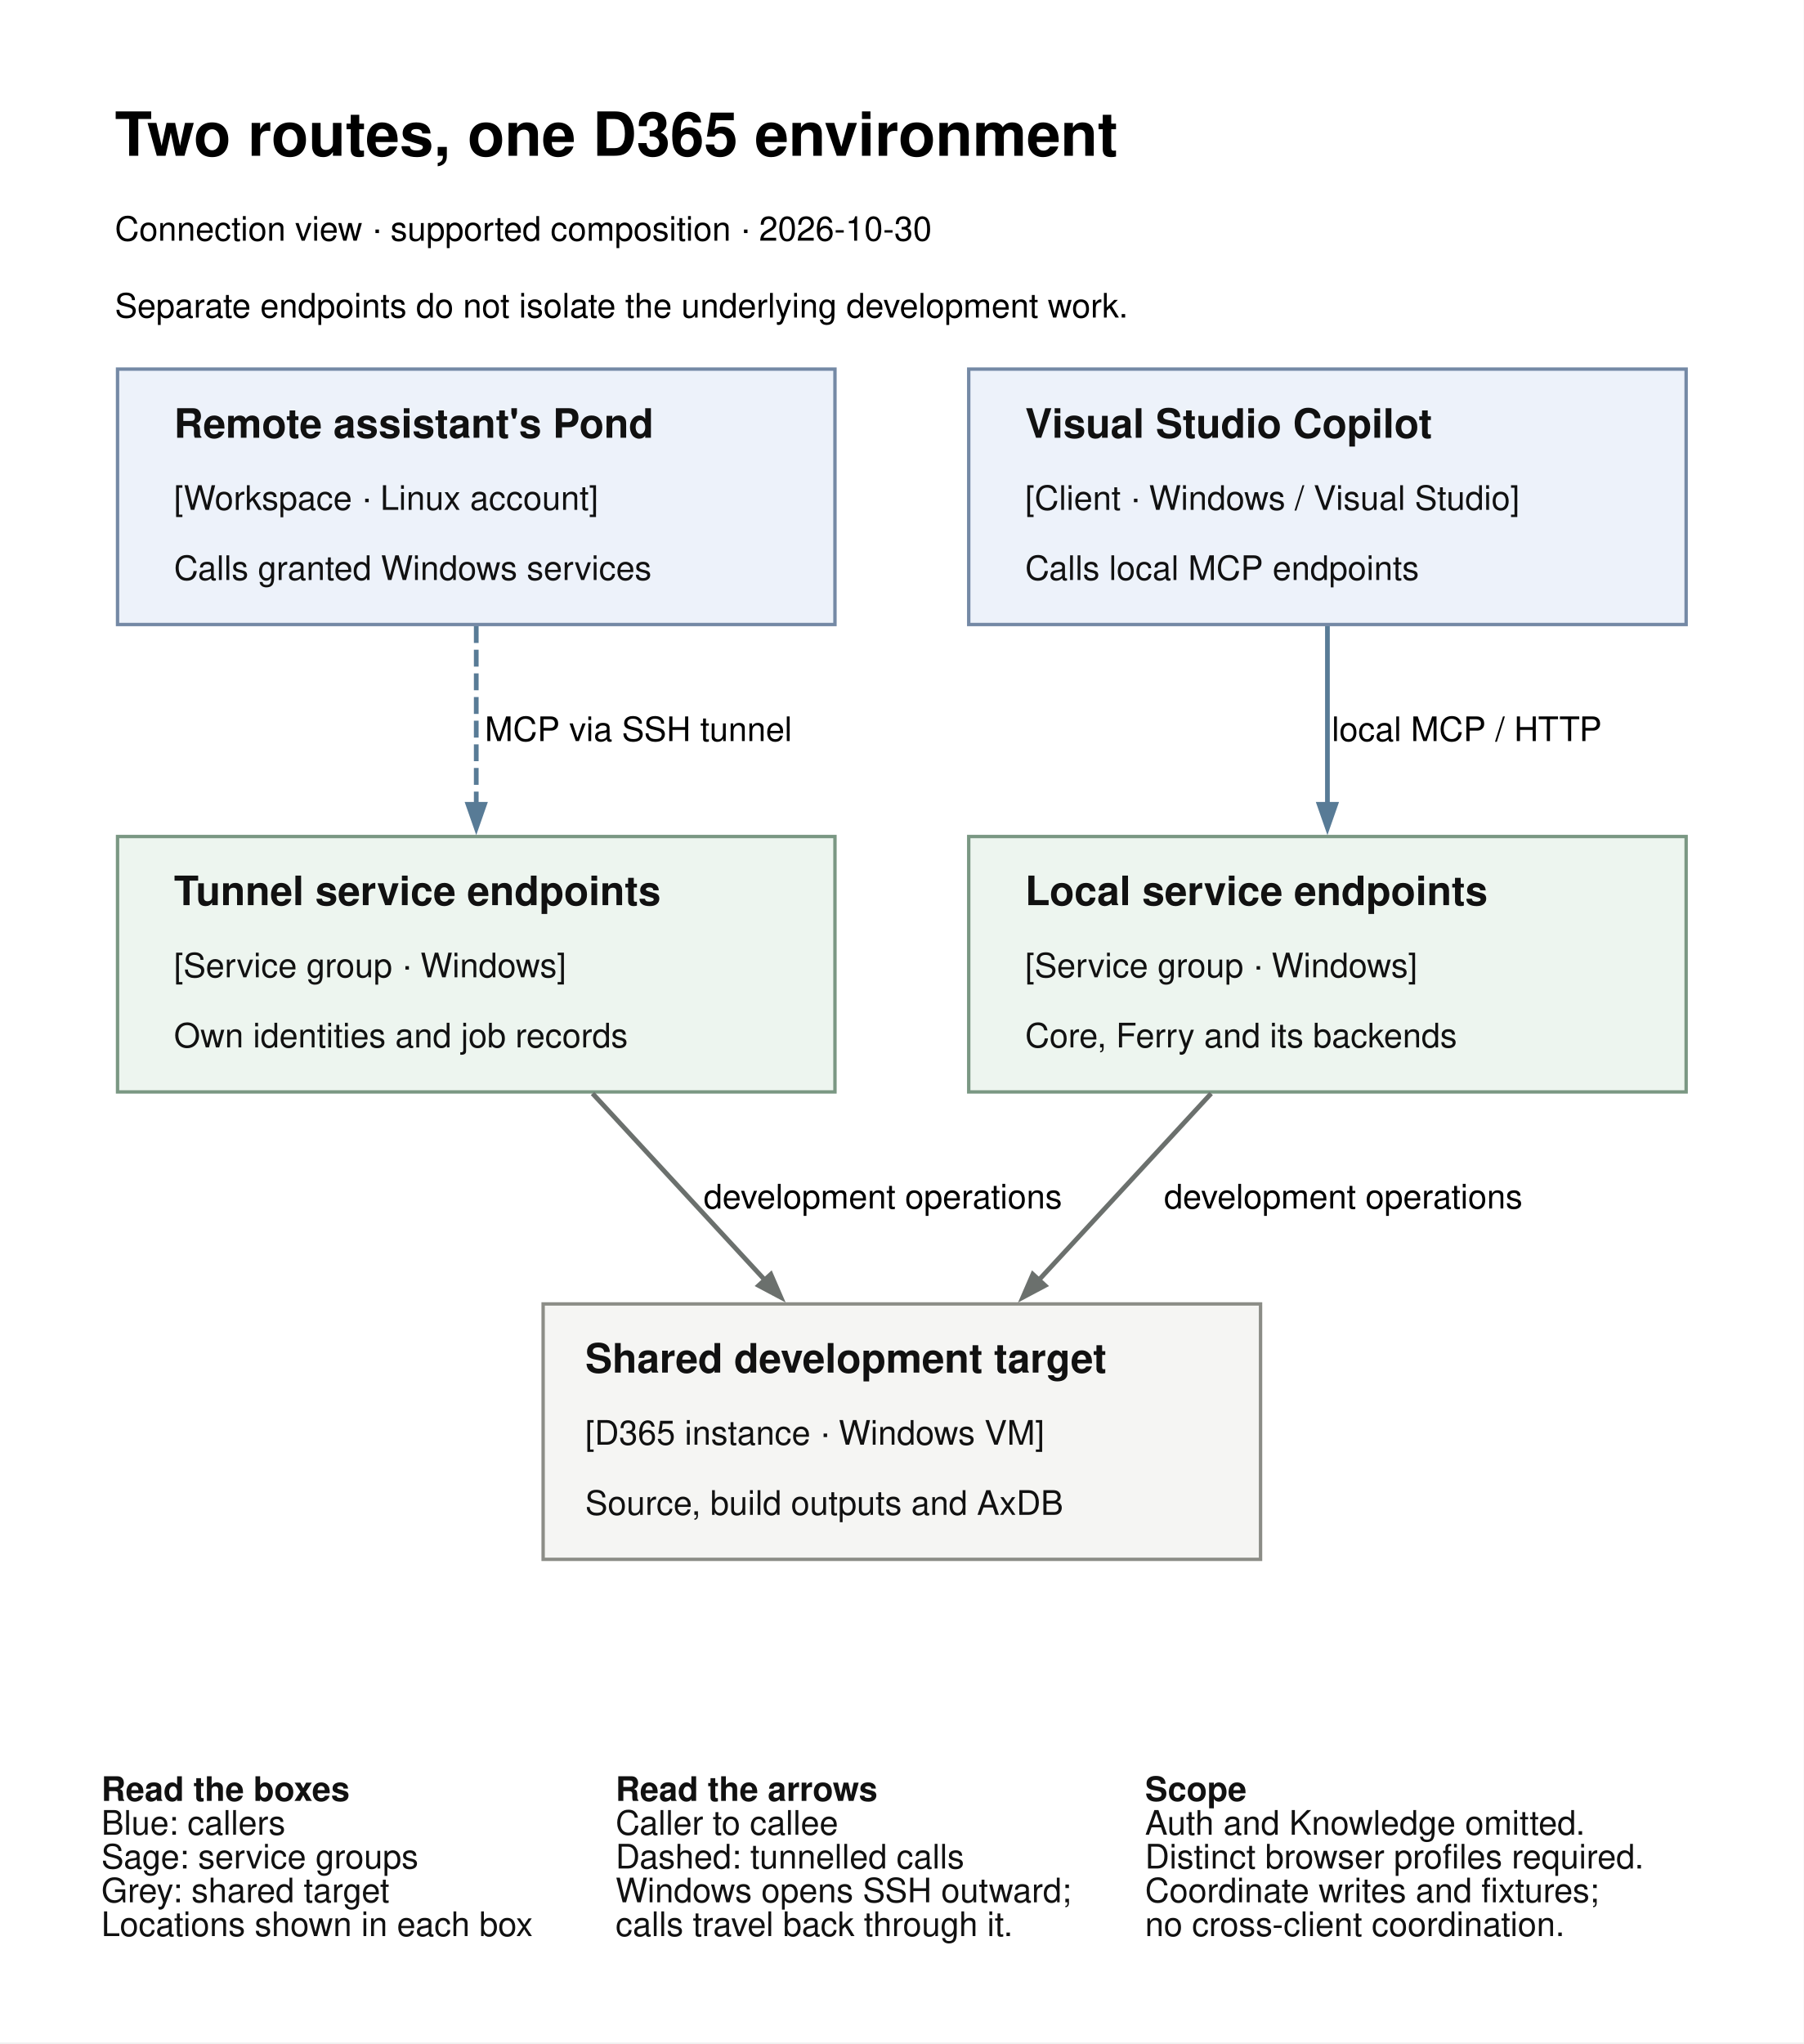
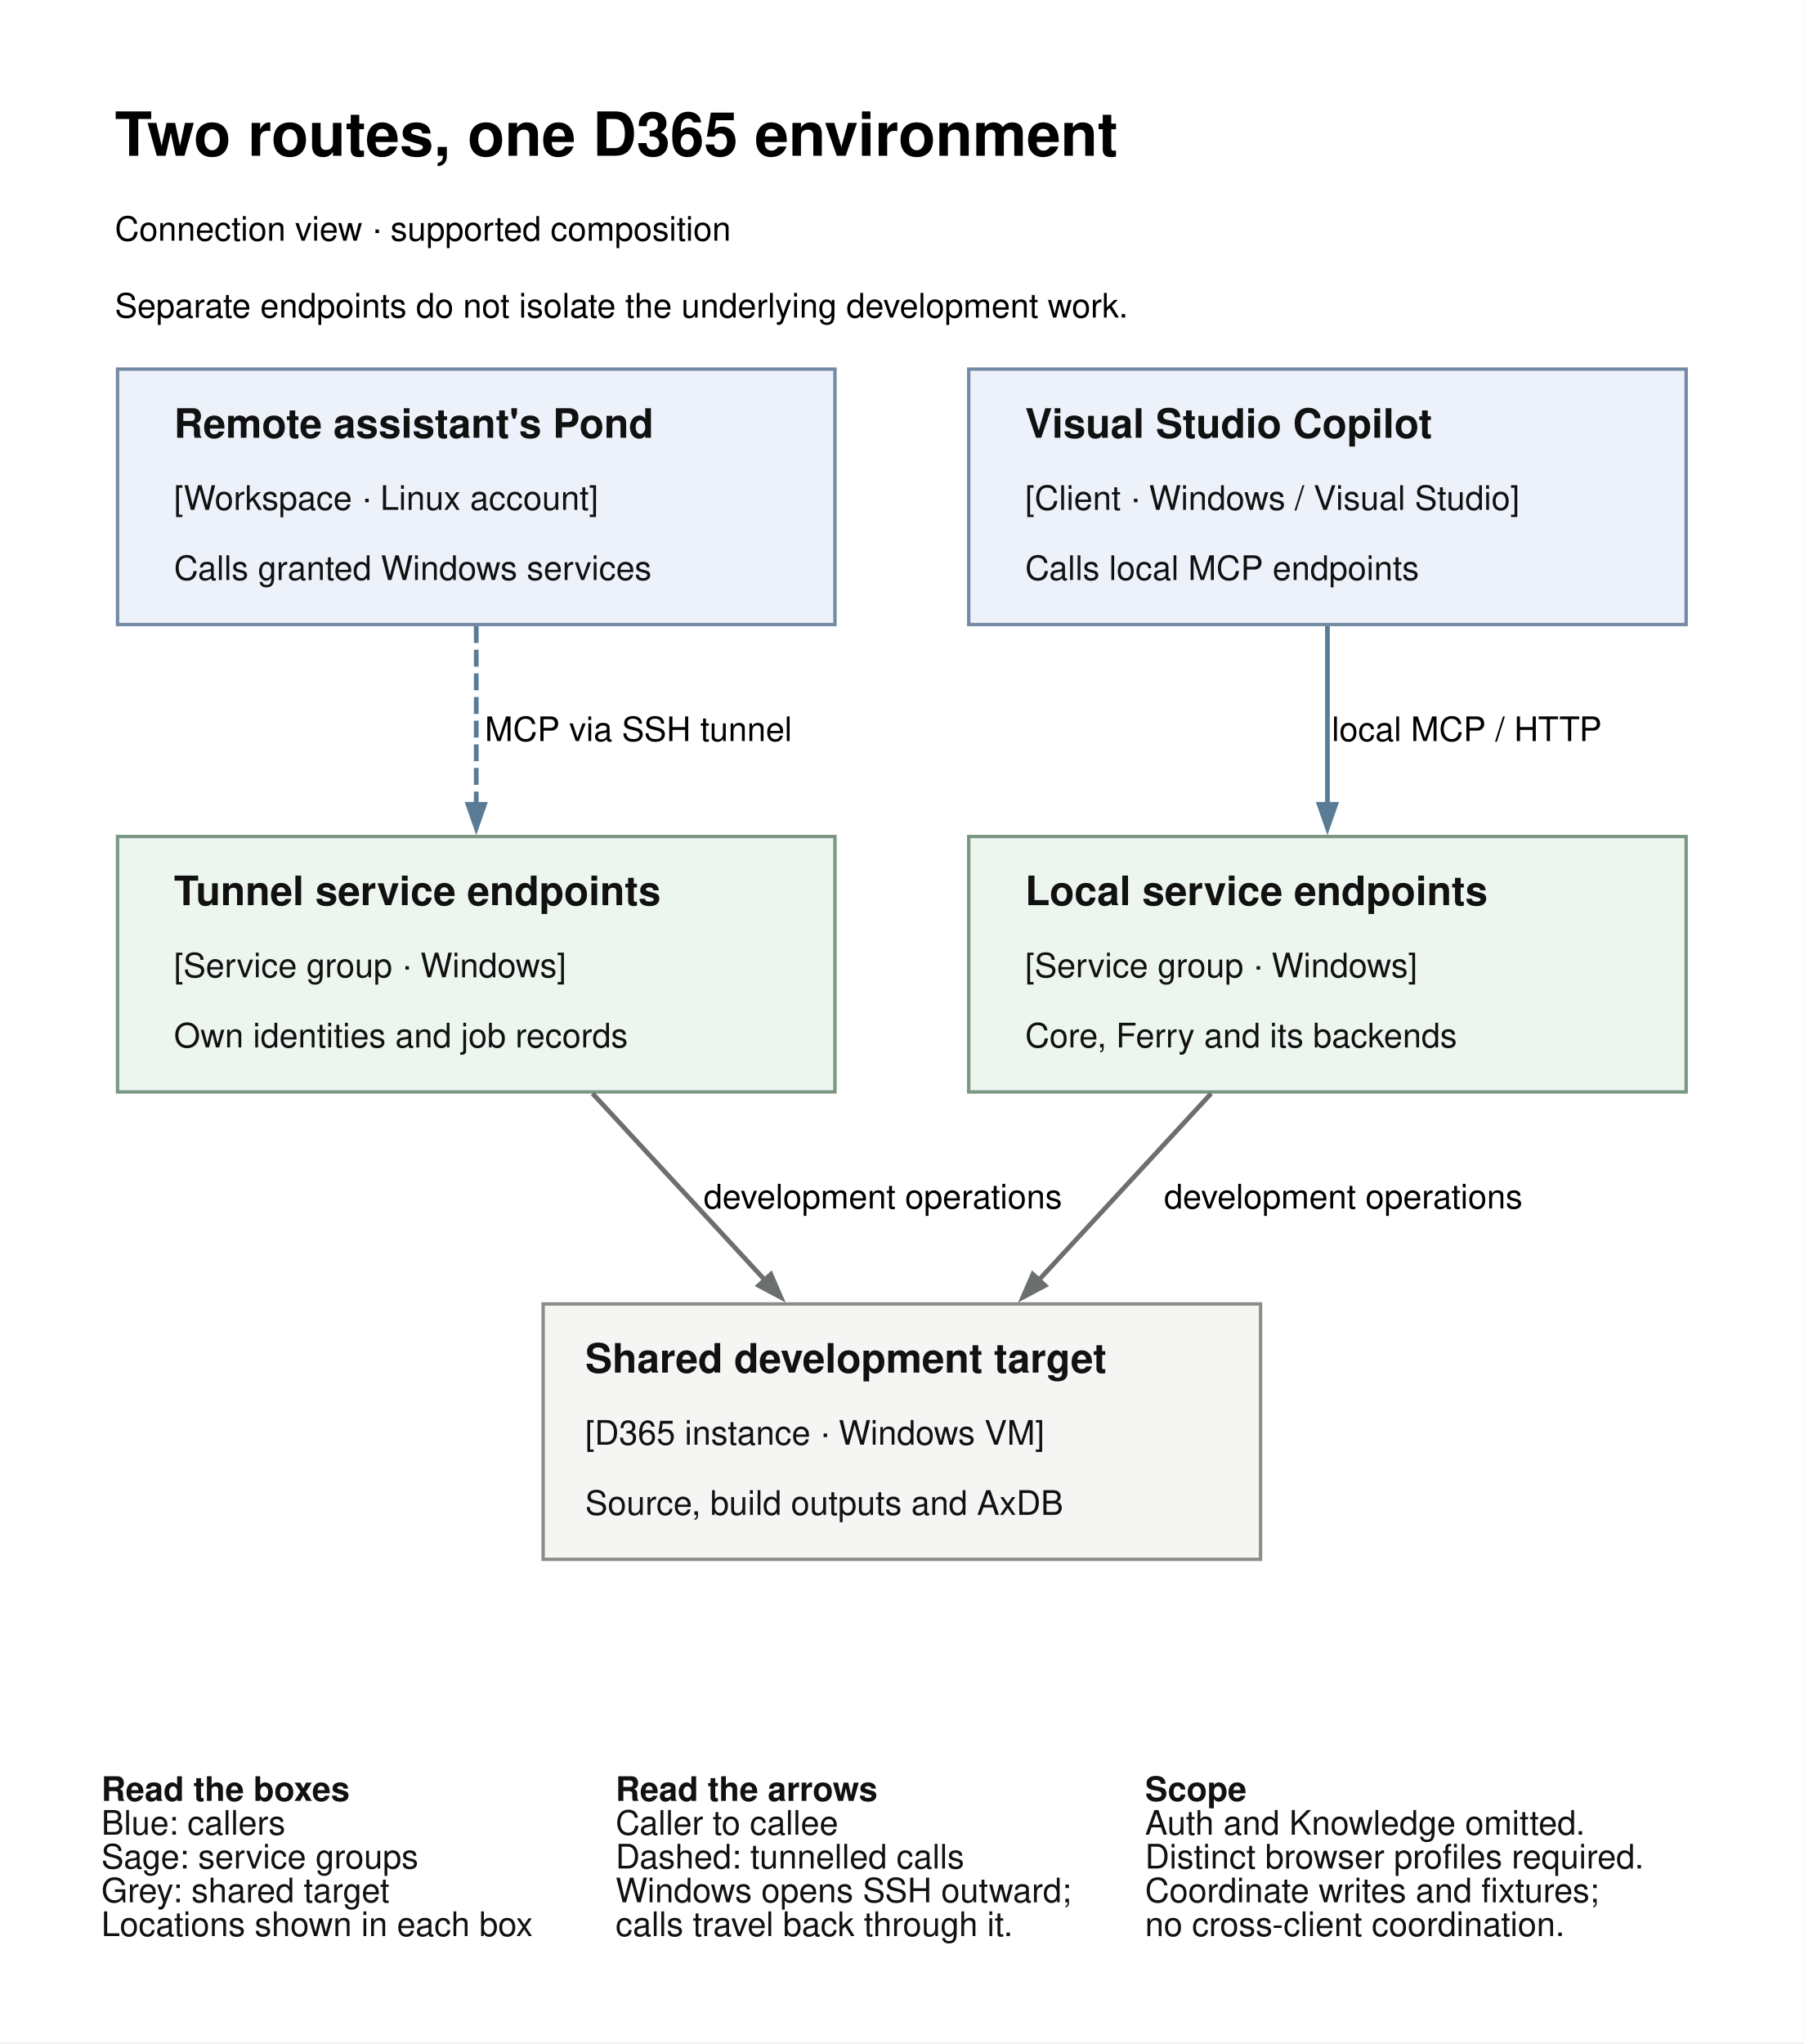
<svg xmlns="http://www.w3.org/2000/svg" width="534pt" height="605pt" viewBox="0.00 0.00 534.00 605.00">
  <g id="graph0" class="graph" transform="scale(1 1) rotate(0) translate(18 586.55)">
    <polygon fill="#ffffff" stroke="none" points="-18,18 -18,-586.55 516,-586.55 516,18 -18,18" />
    <text xml:space="preserve" text-anchor="start" x="16" y="-540.45" font-family="Helvetica,sans-Serif" font-weight="bold" font-size="18.00">Two routes, one D365 environment</text>
-     <text xml:space="preserve" text-anchor="start" x="16" y="-515.3" font-family="Helvetica,sans-Serif" font-size="10.00">Connection view · supported composition · 2026-10-30</text>
+     <text xml:space="preserve" text-anchor="start" x="16" y="-515.3" font-family="Helvetica,sans-Serif" font-size="10.00">Connection view · supported composition</text>
    <text xml:space="preserve" text-anchor="start" x="16" y="-492.55" font-family="Helvetica,sans-Serif" font-size="10.00">Separate endpoints do not isolate the underlying development work.</text>
    <g id="node1" class="node">
      <polygon fill="#edf2fa" stroke="#7489a5" points="229.2,-477.3 16.8,-477.3 16.8,-401.7 229.2,-401.7 229.2,-477.3" />
      <text xml:space="preserve" text-anchor="start" x="33.5" y="-456.98" font-family="Helvetica,sans-Serif" font-weight="bold" font-size="12.00" fill="#111111">Remote assistant's Pond</text>
      <text xml:space="preserve" text-anchor="start" x="33.5" y="-435.63" font-family="Helvetica,sans-Serif" font-size="10.00" fill="#111111">[Workspace · Linux account]</text>
      <text xml:space="preserve" text-anchor="start" x="33.5" y="-414.88" font-family="Helvetica,sans-Serif" font-size="10.00" fill="#111111">Calls granted Windows services</text>
    </g>
    <g id="node3" class="node">
      <polygon fill="#edf5ef" stroke="#7a9783" points="229.2,-338.95 16.8,-338.95 16.8,-263.35 229.2,-263.35 229.2,-338.95" />
      <text xml:space="preserve" text-anchor="start" x="33.5" y="-318.63" font-family="Helvetica,sans-Serif" font-weight="bold" font-size="12.00" fill="#111111">Tunnel service endpoints</text>
      <text xml:space="preserve" text-anchor="start" x="33.5" y="-297.28" font-family="Helvetica,sans-Serif" font-size="10.00" fill="#111111">[Service group · Windows]</text>
      <text xml:space="preserve" text-anchor="start" x="33.5" y="-276.53" font-family="Helvetica,sans-Serif" font-size="10.00" fill="#111111">Own identities and job records</text>
    </g>
    <g id="edge1" class="edge">
      <path fill="none" stroke="#587b96" stroke-width="1.4" stroke-dasharray="5,2" d="M123,-401.24C123,-384.86 123,-365.45 123,-348.18" />
      <polygon fill="#587b96" stroke="#587b96" stroke-width="1.4" points="125.45,-348.48 123,-341.48 120.55,-348.48 125.45,-348.48" />
      <text xml:space="preserve" text-anchor="middle" x="171" y="-367.2" font-family="Helvetica,sans-Serif" font-size="10.00">MCP via SSH tunnel</text>
    </g>
    <g id="node2" class="node">
      <polygon fill="#edf2fa" stroke="#7489a5" points="481.2,-477.3 268.8,-477.3 268.8,-401.7 481.2,-401.7 481.2,-477.3" />
      <text xml:space="preserve" text-anchor="start" x="285.5" y="-456.98" font-family="Helvetica,sans-Serif" font-weight="bold" font-size="12.00" fill="#111111">Visual Studio Copilot</text>
      <text xml:space="preserve" text-anchor="start" x="285.5" y="-435.63" font-family="Helvetica,sans-Serif" font-size="10.00" fill="#111111">[Client · Windows / Visual Studio]</text>
      <text xml:space="preserve" text-anchor="start" x="285.5" y="-414.88" font-family="Helvetica,sans-Serif" font-size="10.00" fill="#111111">Calls local MCP endpoints</text>
    </g>
    <g id="node4" class="node">
      <polygon fill="#edf5ef" stroke="#7a9783" points="481.2,-338.95 268.8,-338.95 268.8,-263.35 481.2,-263.35 481.2,-338.95" />
      <text xml:space="preserve" text-anchor="start" x="285.5" y="-318.63" font-family="Helvetica,sans-Serif" font-weight="bold" font-size="12.00" fill="#111111">Local service endpoints</text>
      <text xml:space="preserve" text-anchor="start" x="285.5" y="-297.28" font-family="Helvetica,sans-Serif" font-size="10.00" fill="#111111">[Service group · Windows]</text>
      <text xml:space="preserve" text-anchor="start" x="285.5" y="-276.53" font-family="Helvetica,sans-Serif" font-size="10.00" fill="#111111">Core, Ferry and its backends</text>
    </g>
    <g id="edge2" class="edge">
      <path fill="none" stroke="#587b96" stroke-width="1.4" d="M375,-401.24C375,-384.86 375,-365.45 375,-348.18" />
      <polygon fill="#587b96" stroke="#587b96" stroke-width="1.4" points="377.45,-348.48 375,-341.48 372.55,-348.48 377.45,-348.48" />
      <text xml:space="preserve" text-anchor="middle" x="416.25" y="-367.2" font-family="Helvetica,sans-Serif" font-size="10.00">local MCP / HTTP</text>
    </g>
    <g id="node5" class="node">
      <polygon fill="#f5f5f3" stroke="#8c8d87" points="355.2,-200.6 142.8,-200.6 142.8,-125 355.2,-125 355.2,-200.6" />
      <text xml:space="preserve" text-anchor="start" x="155.25" y="-180.28" font-family="Helvetica,sans-Serif" font-weight="bold" font-size="12.00" fill="#111111">Shared development target</text>
      <text xml:space="preserve" text-anchor="start" x="155.25" y="-158.93" font-family="Helvetica,sans-Serif" font-size="10.00" fill="#111111">[D365 instance · Windows VM]</text>
      <text xml:space="preserve" text-anchor="start" x="155.25" y="-138.18" font-family="Helvetica,sans-Serif" font-size="10.00" fill="#111111">Source, build outputs and AxDB</text>
    </g>
    <g id="edge3" class="edge">
      <path fill="none" stroke="#6b706d" stroke-width="1.4" d="M157.43,-262.89C173.26,-245.76 192.15,-225.32 208.65,-207.46" />
      <polygon fill="#6b706d" stroke="#6b706d" stroke-width="1.4" points="210.22,-209.37 213.17,-202.57 206.62,-206.05 210.22,-209.37" />
      <text xml:space="preserve" text-anchor="middle" x="243.38" y="-228.85" font-family="Helvetica,sans-Serif" font-size="10.00">development operations</text>
    </g>
    <g id="edge4" class="edge">
      <path fill="none" stroke="#6b706d" stroke-width="1.4" d="M340.57,-262.89C324.74,-245.76 305.85,-225.32 289.35,-207.46" />
      <polygon fill="#6b706d" stroke="#6b706d" stroke-width="1.4" points="291.38,-206.05 284.83,-202.57 287.78,-209.37 291.38,-206.05" />
      <text xml:space="preserve" text-anchor="middle" x="379.69" y="-228.85" font-family="Helvetica,sans-Serif" font-size="10.00">development operations</text>
    </g>
    <g id="node6" class="node">
      <text xml:space="preserve" text-anchor="start" x="12" y="-53.5" font-family="Helvetica,sans-Serif" font-weight="bold" font-size="10.00" fill="#111111">Read the boxes</text>
      <text xml:space="preserve" text-anchor="start" x="12" y="-43.5" font-family="Helvetica,sans-Serif" font-size="10.00" fill="#111111">Blue: callers</text>
      <text xml:space="preserve" text-anchor="start" x="12" y="-33.5" font-family="Helvetica,sans-Serif" font-size="10.00" fill="#111111">Sage: service groups</text>
      <text xml:space="preserve" text-anchor="start" x="12" y="-23.5" font-family="Helvetica,sans-Serif" font-size="10.00" fill="#111111">Grey: shared target</text>
      <text xml:space="preserve" text-anchor="start" x="12" y="-13.5" font-family="Helvetica,sans-Serif" font-size="10.00" fill="#111111">Locations shown in each box</text>
      <text xml:space="preserve" text-anchor="start" x="164.25" y="-53.5" font-family="Helvetica,sans-Serif" font-weight="bold" font-size="10.00" fill="#111111">Read the arrows</text>
      <text xml:space="preserve" text-anchor="start" x="164.25" y="-43.5" font-family="Helvetica,sans-Serif" font-size="10.00" fill="#111111">Caller to callee</text>
      <text xml:space="preserve" text-anchor="start" x="164.25" y="-33.5" font-family="Helvetica,sans-Serif" font-size="10.00" fill="#111111">Dashed: tunnelled calls</text>
      <text xml:space="preserve" text-anchor="start" x="164.25" y="-23.5" font-family="Helvetica,sans-Serif" font-size="10.00" fill="#111111">Windows opens SSH outward;</text>
      <text xml:space="preserve" text-anchor="start" x="164.25" y="-13.5" font-family="Helvetica,sans-Serif" font-size="10.00" fill="#111111">calls travel back through it.</text>
      <text xml:space="preserve" text-anchor="start" x="321" y="-53.5" font-family="Helvetica,sans-Serif" font-weight="bold" font-size="10.00" fill="#111111">Scope</text>
      <text xml:space="preserve" text-anchor="start" x="321" y="-43.5" font-family="Helvetica,sans-Serif" font-size="10.00" fill="#111111">Auth and Knowledge omitted.</text>
      <text xml:space="preserve" text-anchor="start" x="321" y="-33.5" font-family="Helvetica,sans-Serif" font-size="10.00" fill="#111111">Distinct browser profiles required.</text>
      <text xml:space="preserve" text-anchor="start" x="321" y="-23.5" font-family="Helvetica,sans-Serif" font-size="10.00" fill="#111111">Coordinate writes and fixtures;</text>
      <text xml:space="preserve" text-anchor="start" x="321" y="-13.5" font-family="Helvetica,sans-Serif" font-size="10.00" fill="#111111">no cross-client coordination.</text>
    </g>
  </g>
</svg>
